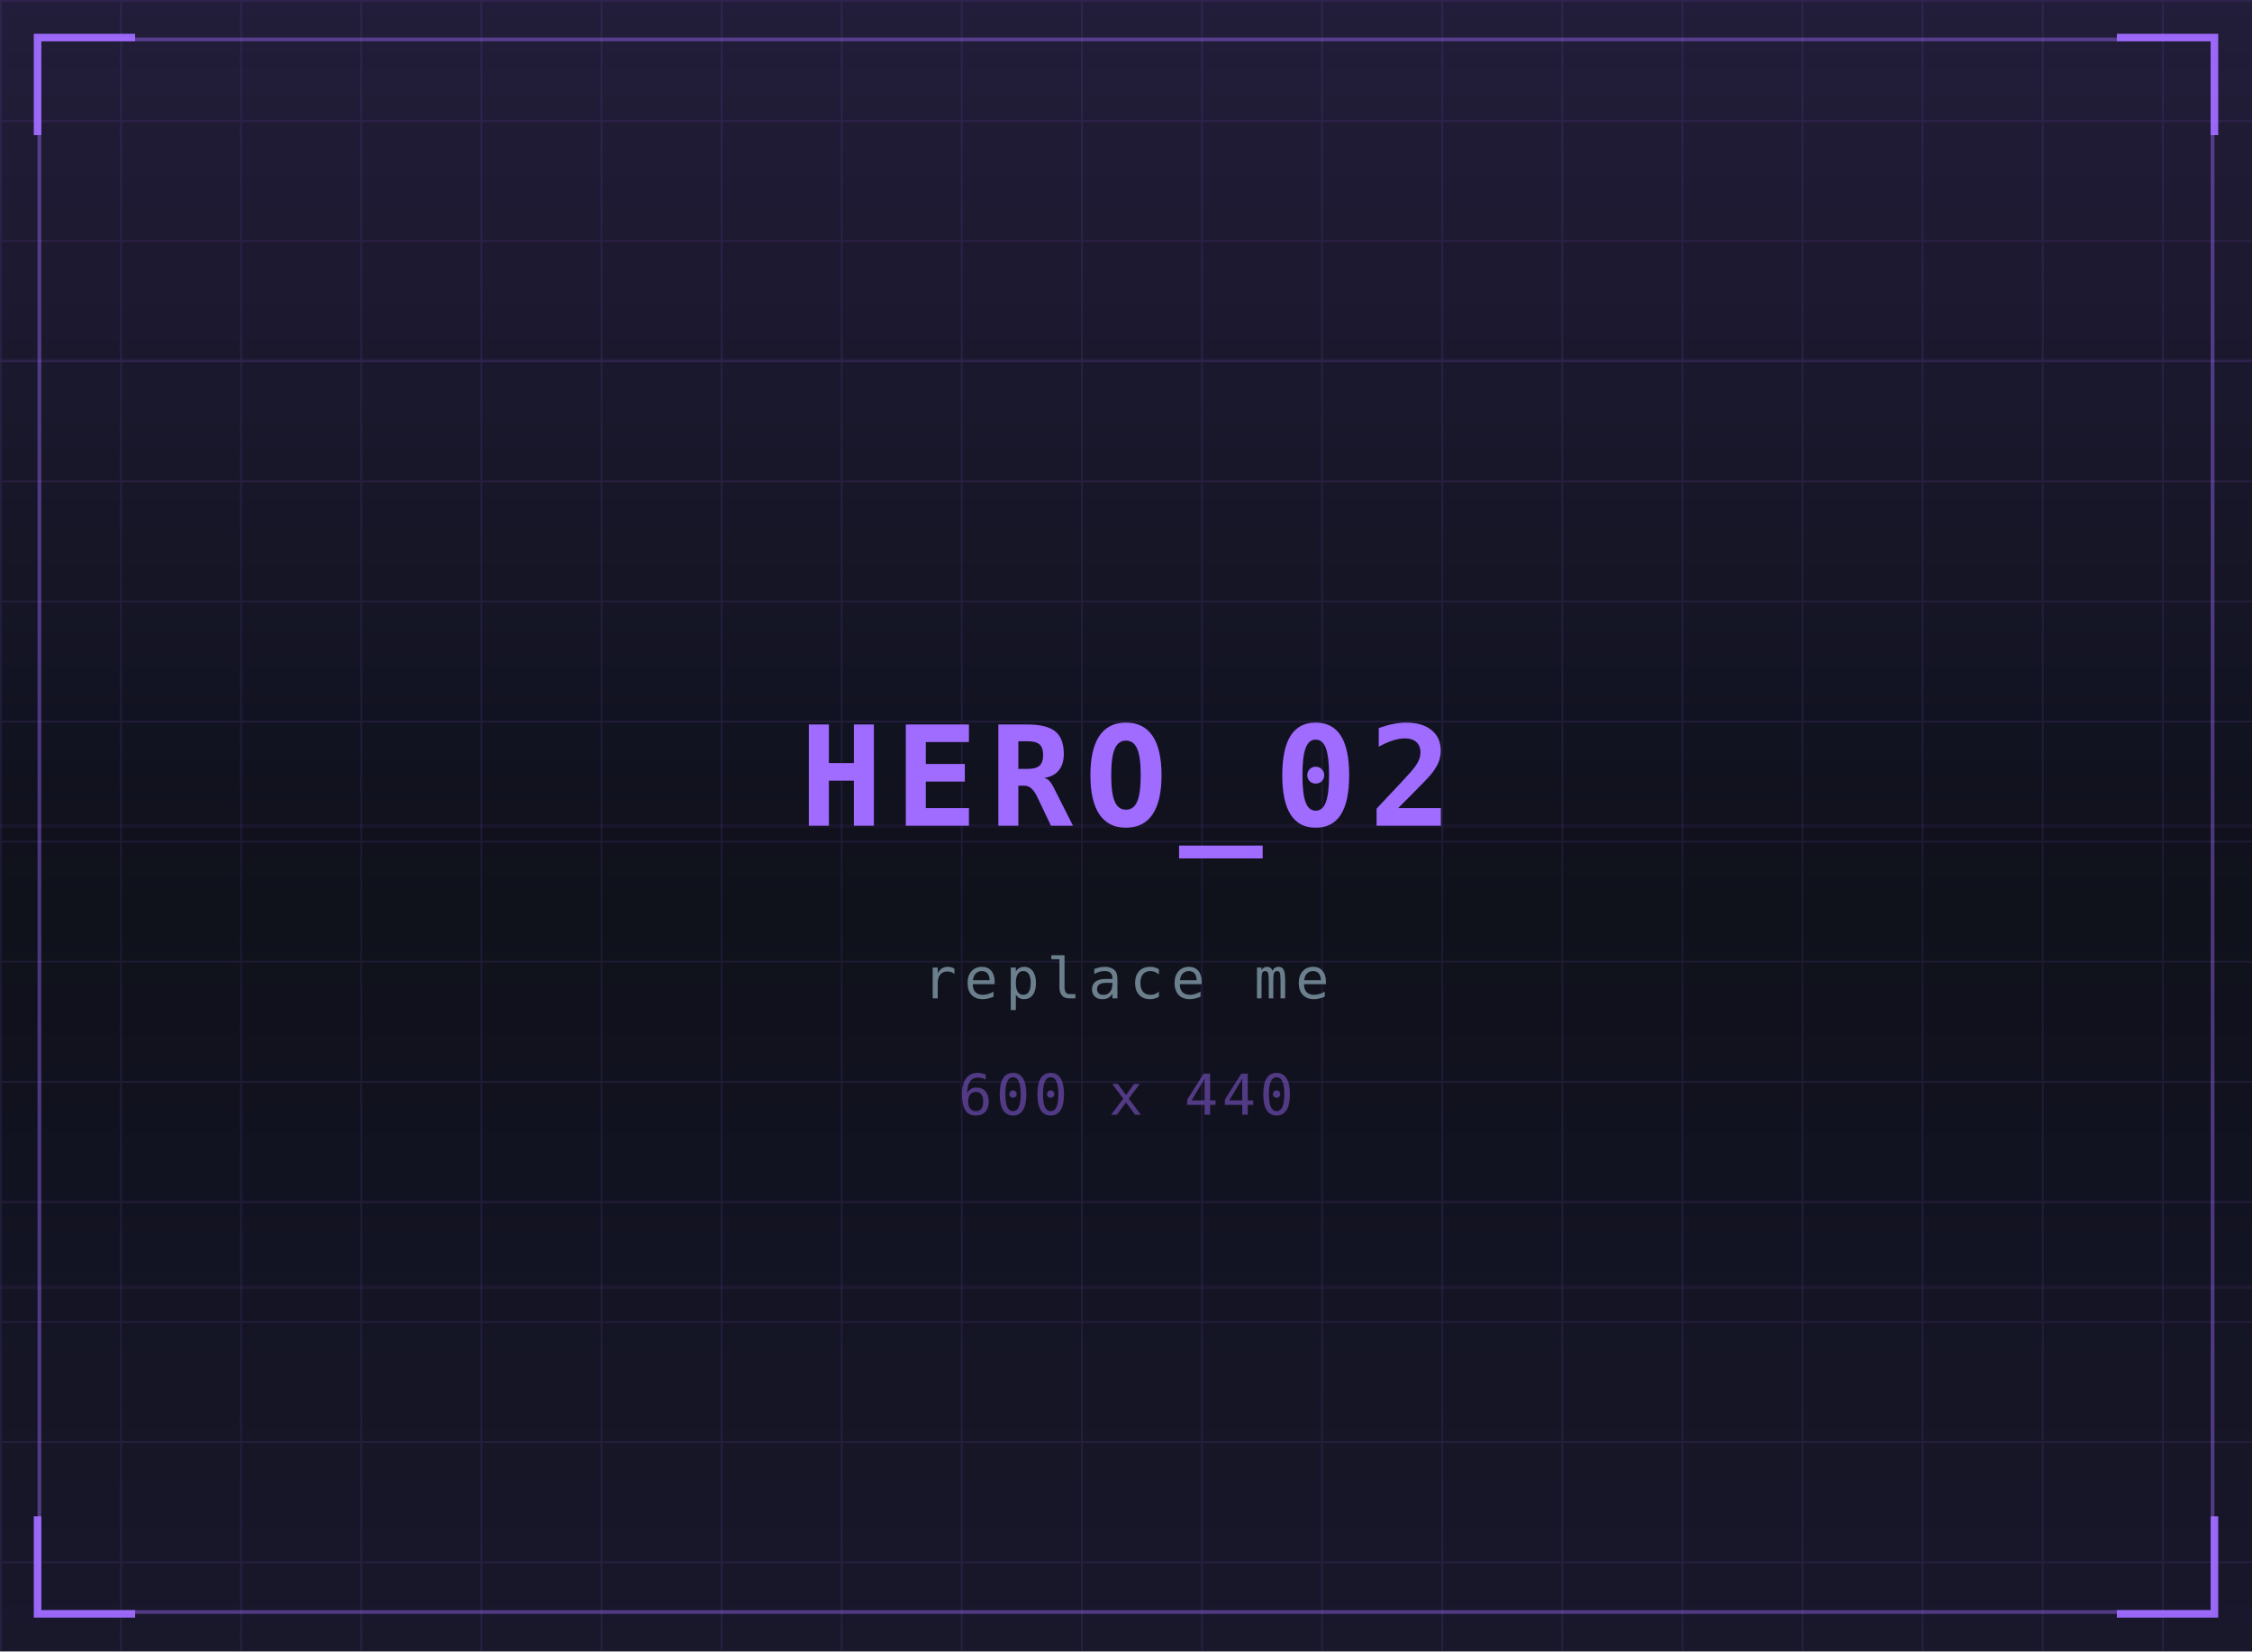
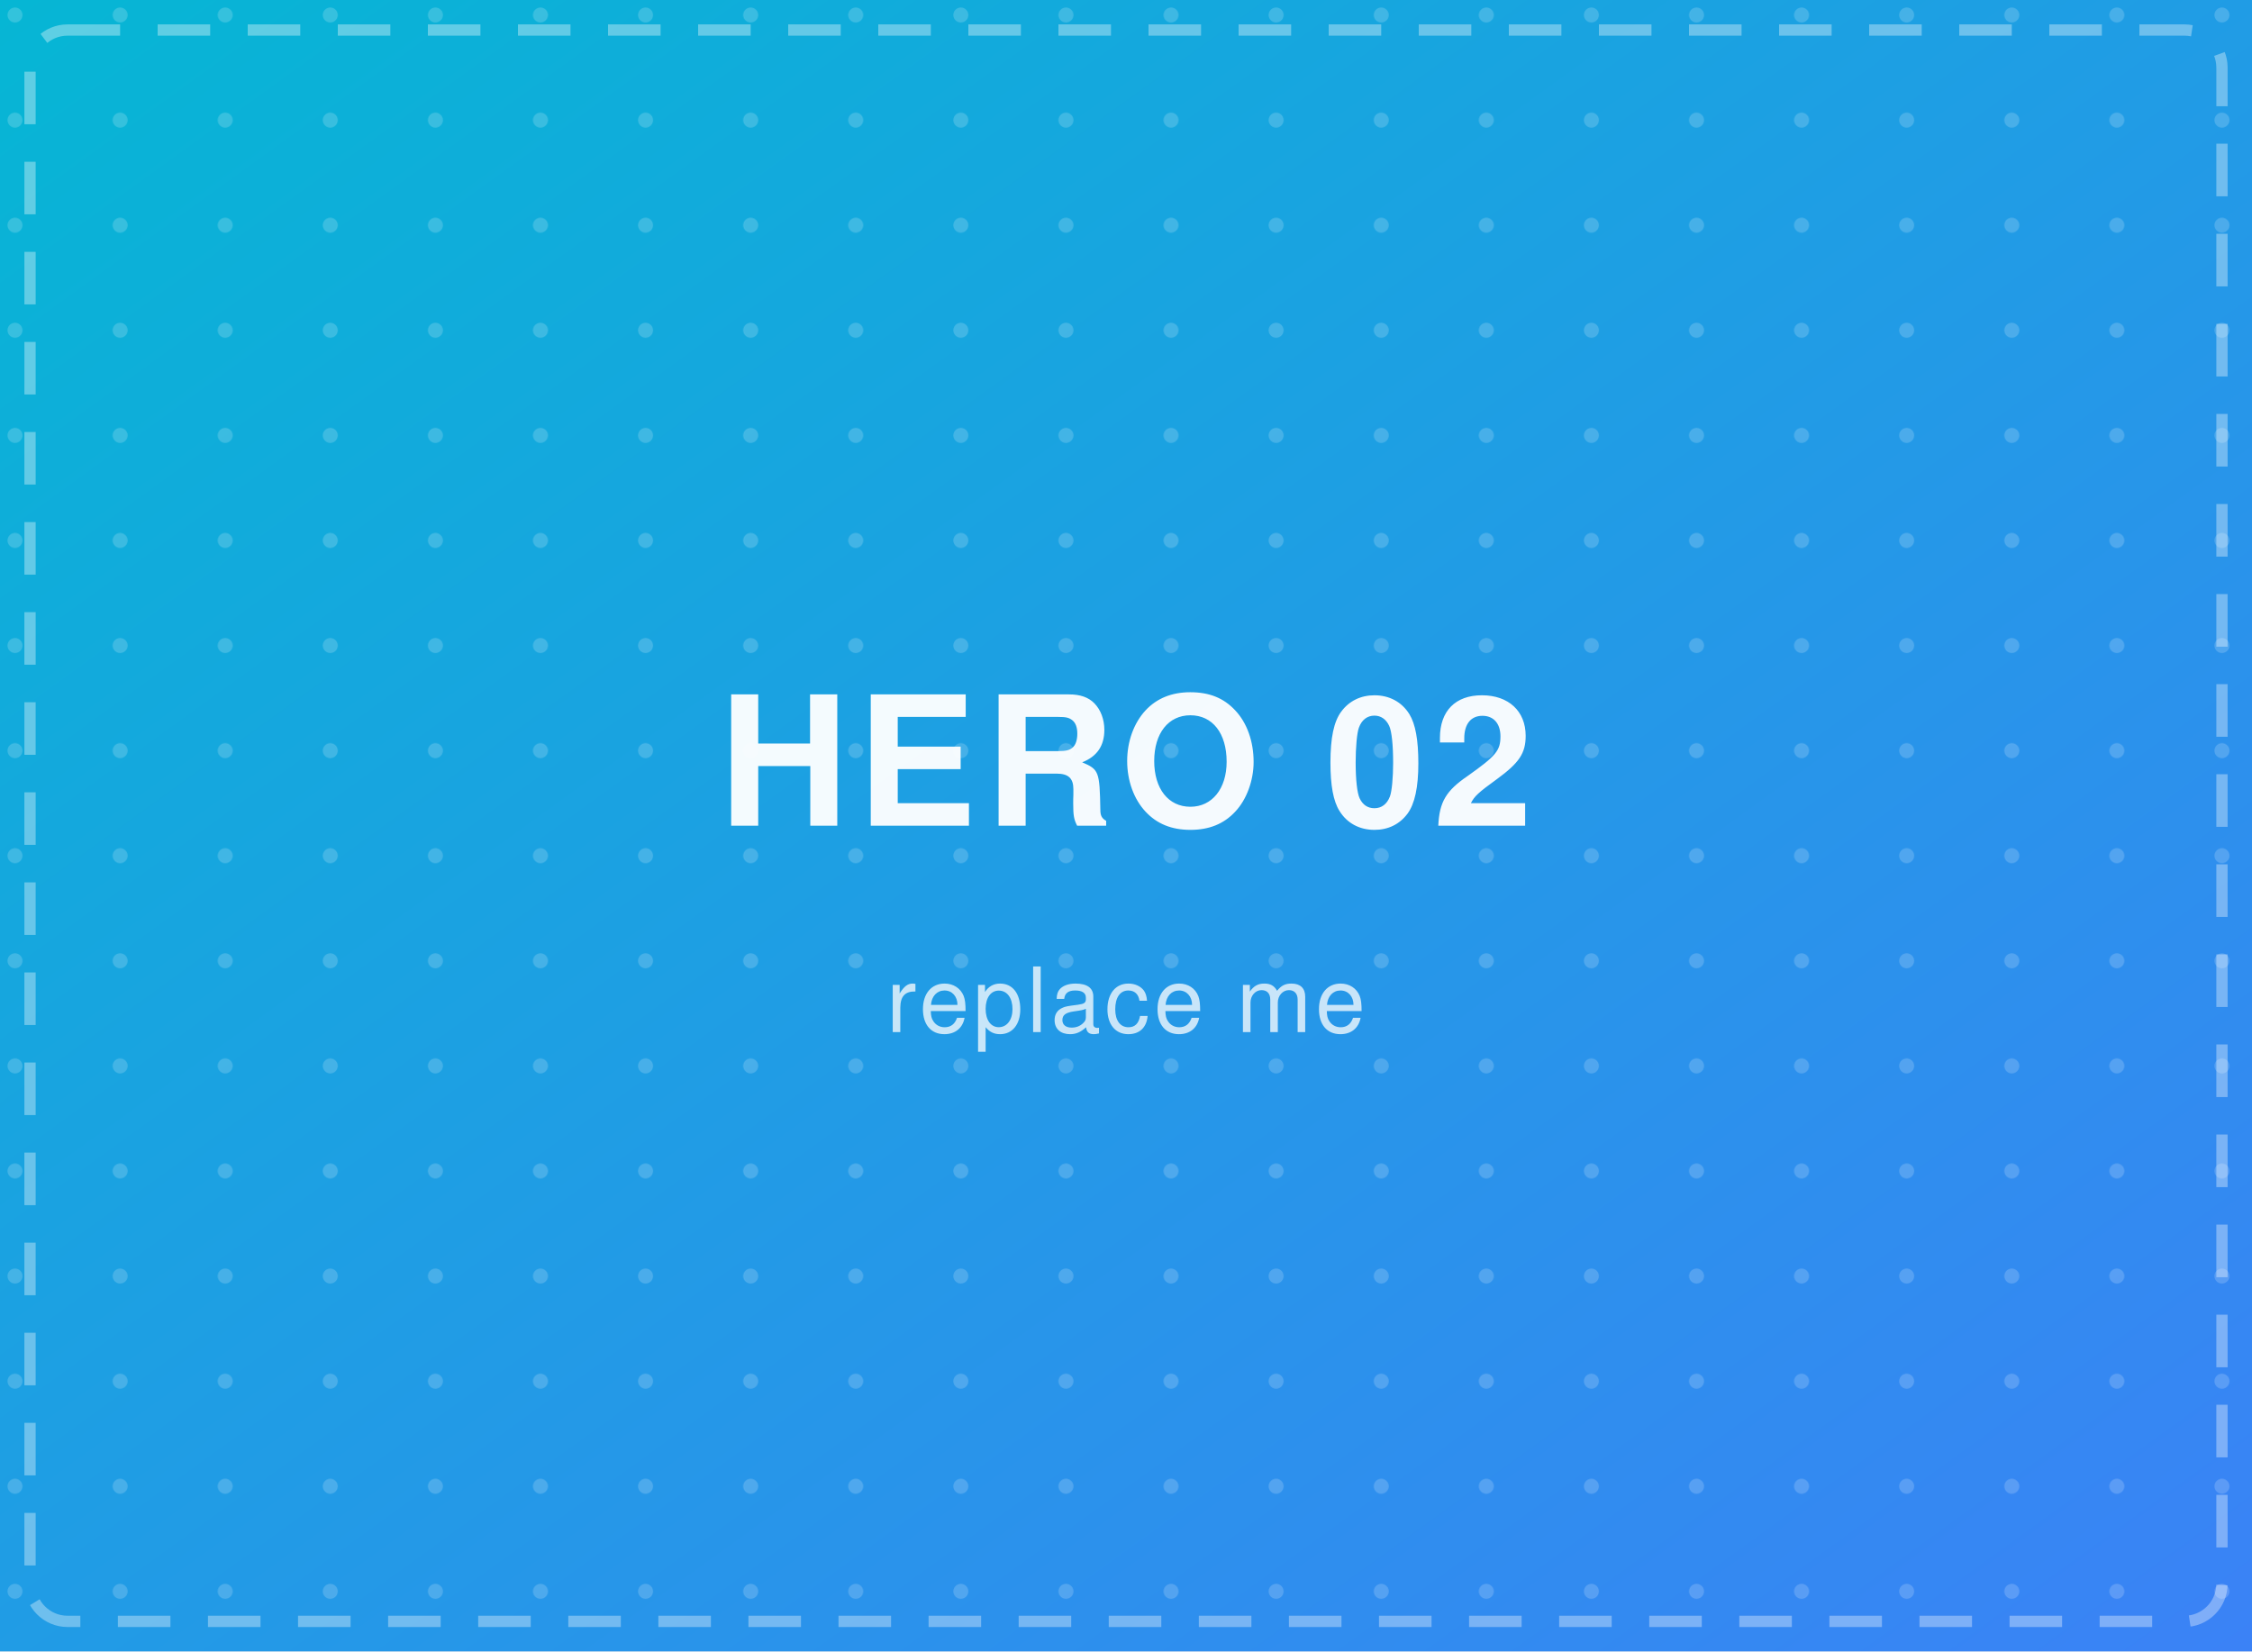
- <svg xmlns="http://www.w3.org/2000/svg" viewBox="0 0 600 440" width="600" height="440" role="img" aria-label="HERO_02 placeholder">
+ <svg xmlns="http://www.w3.org/2000/svg" viewBox="0 0 600 440" width="600" height="440" role="img" aria-label="HERO 02 placeholder">
  <defs>
-     <pattern id="grid" width="32" height="32" patternUnits="userSpaceOnUse">
-       <path d="M32 0H0V32" fill="none" stroke="#a06bff" stroke-opacity="0.10" stroke-width="1" />
+     <linearGradient id="g" x1="0" y1="0" x2="1" y2="1">
+       <stop offset="0" stop-color="#06b6d4" />
+       <stop offset="1" stop-color="#3b82f6" />
+     </linearGradient>
+     <pattern id="dots" width="28" height="28" patternUnits="userSpaceOnUse">
+       <circle cx="4" cy="4" r="2" fill="#ffffff" opacity="0.18" />
    </pattern>
-     <linearGradient id="glow" x1="0" y1="0" x2="0" y2="1">
-       <stop offset="0" stop-color="#a06bff" stop-opacity="0.16" />
-       <stop offset="0.55" stop-color="#a06bff" stop-opacity="0.03" />
-       <stop offset="1" stop-color="#a06bff" stop-opacity="0.10" />
-     </linearGradient>
  </defs>
-   <rect width="600" height="440" fill="#0a0e14" />
-   <rect width="600" height="440" fill="url(#grid)" />
-   <rect width="600" height="440" fill="url(#glow)" />
-   <rect x="10.5" y="10.5" width="579" height="419" fill="none" stroke="#a06bff" stroke-opacity="0.42" stroke-width="1" />
-   <g stroke="#a06bff" stroke-opacity="0.95" stroke-width="2" fill="none">
-     <path d="M10 36V10h26" />
-     <path d="M564 10H590v26" />
-     <path d="M10 404V430h26" />
-     <path d="M564 430H590v-26" />
+   <rect width="600" height="440" fill="url(#g)" />
+   <rect width="600" height="440" fill="url(#dots)" />
+   <g fill="#ffffff" font-family="Helvetica,Arial,sans-serif" text-anchor="middle">
+     <text x="300" y="220" font-size="48" font-weight="700" opacity="0.95" letter-spacing="2">HERO 02</text>
+     <text x="300" y="275" font-size="24" font-weight="500" opacity="0.75" letter-spacing="1">replace me</text>
  </g>
-   <g font-family="ui-monospace,SFMono-Regular,Menlo,Consolas,monospace" text-anchor="middle">
-     <text x="300" y="220" font-size="37" font-weight="700" fill="#a06bff" letter-spacing="3">HERO_02</text>
-     <text x="300" y="266" font-size="15" fill="#6b7f8d" letter-spacing="2">replace me</text>
-     <text x="300" y="297" font-size="15" fill="#a06bff" fill-opacity="0.45" letter-spacing="1">600 x 440</text>
-   </g>
-   <g stroke="#a06bff" stroke-opacity="0.06" stroke-width="1">
-     <path d="M0 96H600" />
-     <path d="M0 220H600" />
-     <path d="M0 343H600" />
-   </g>
+   <rect x="8" y="8" width="584" height="424" fill="none" stroke="#ffffff" stroke-opacity="0.35" stroke-width="3" stroke-dasharray="14 10" rx="10" />
</svg>
